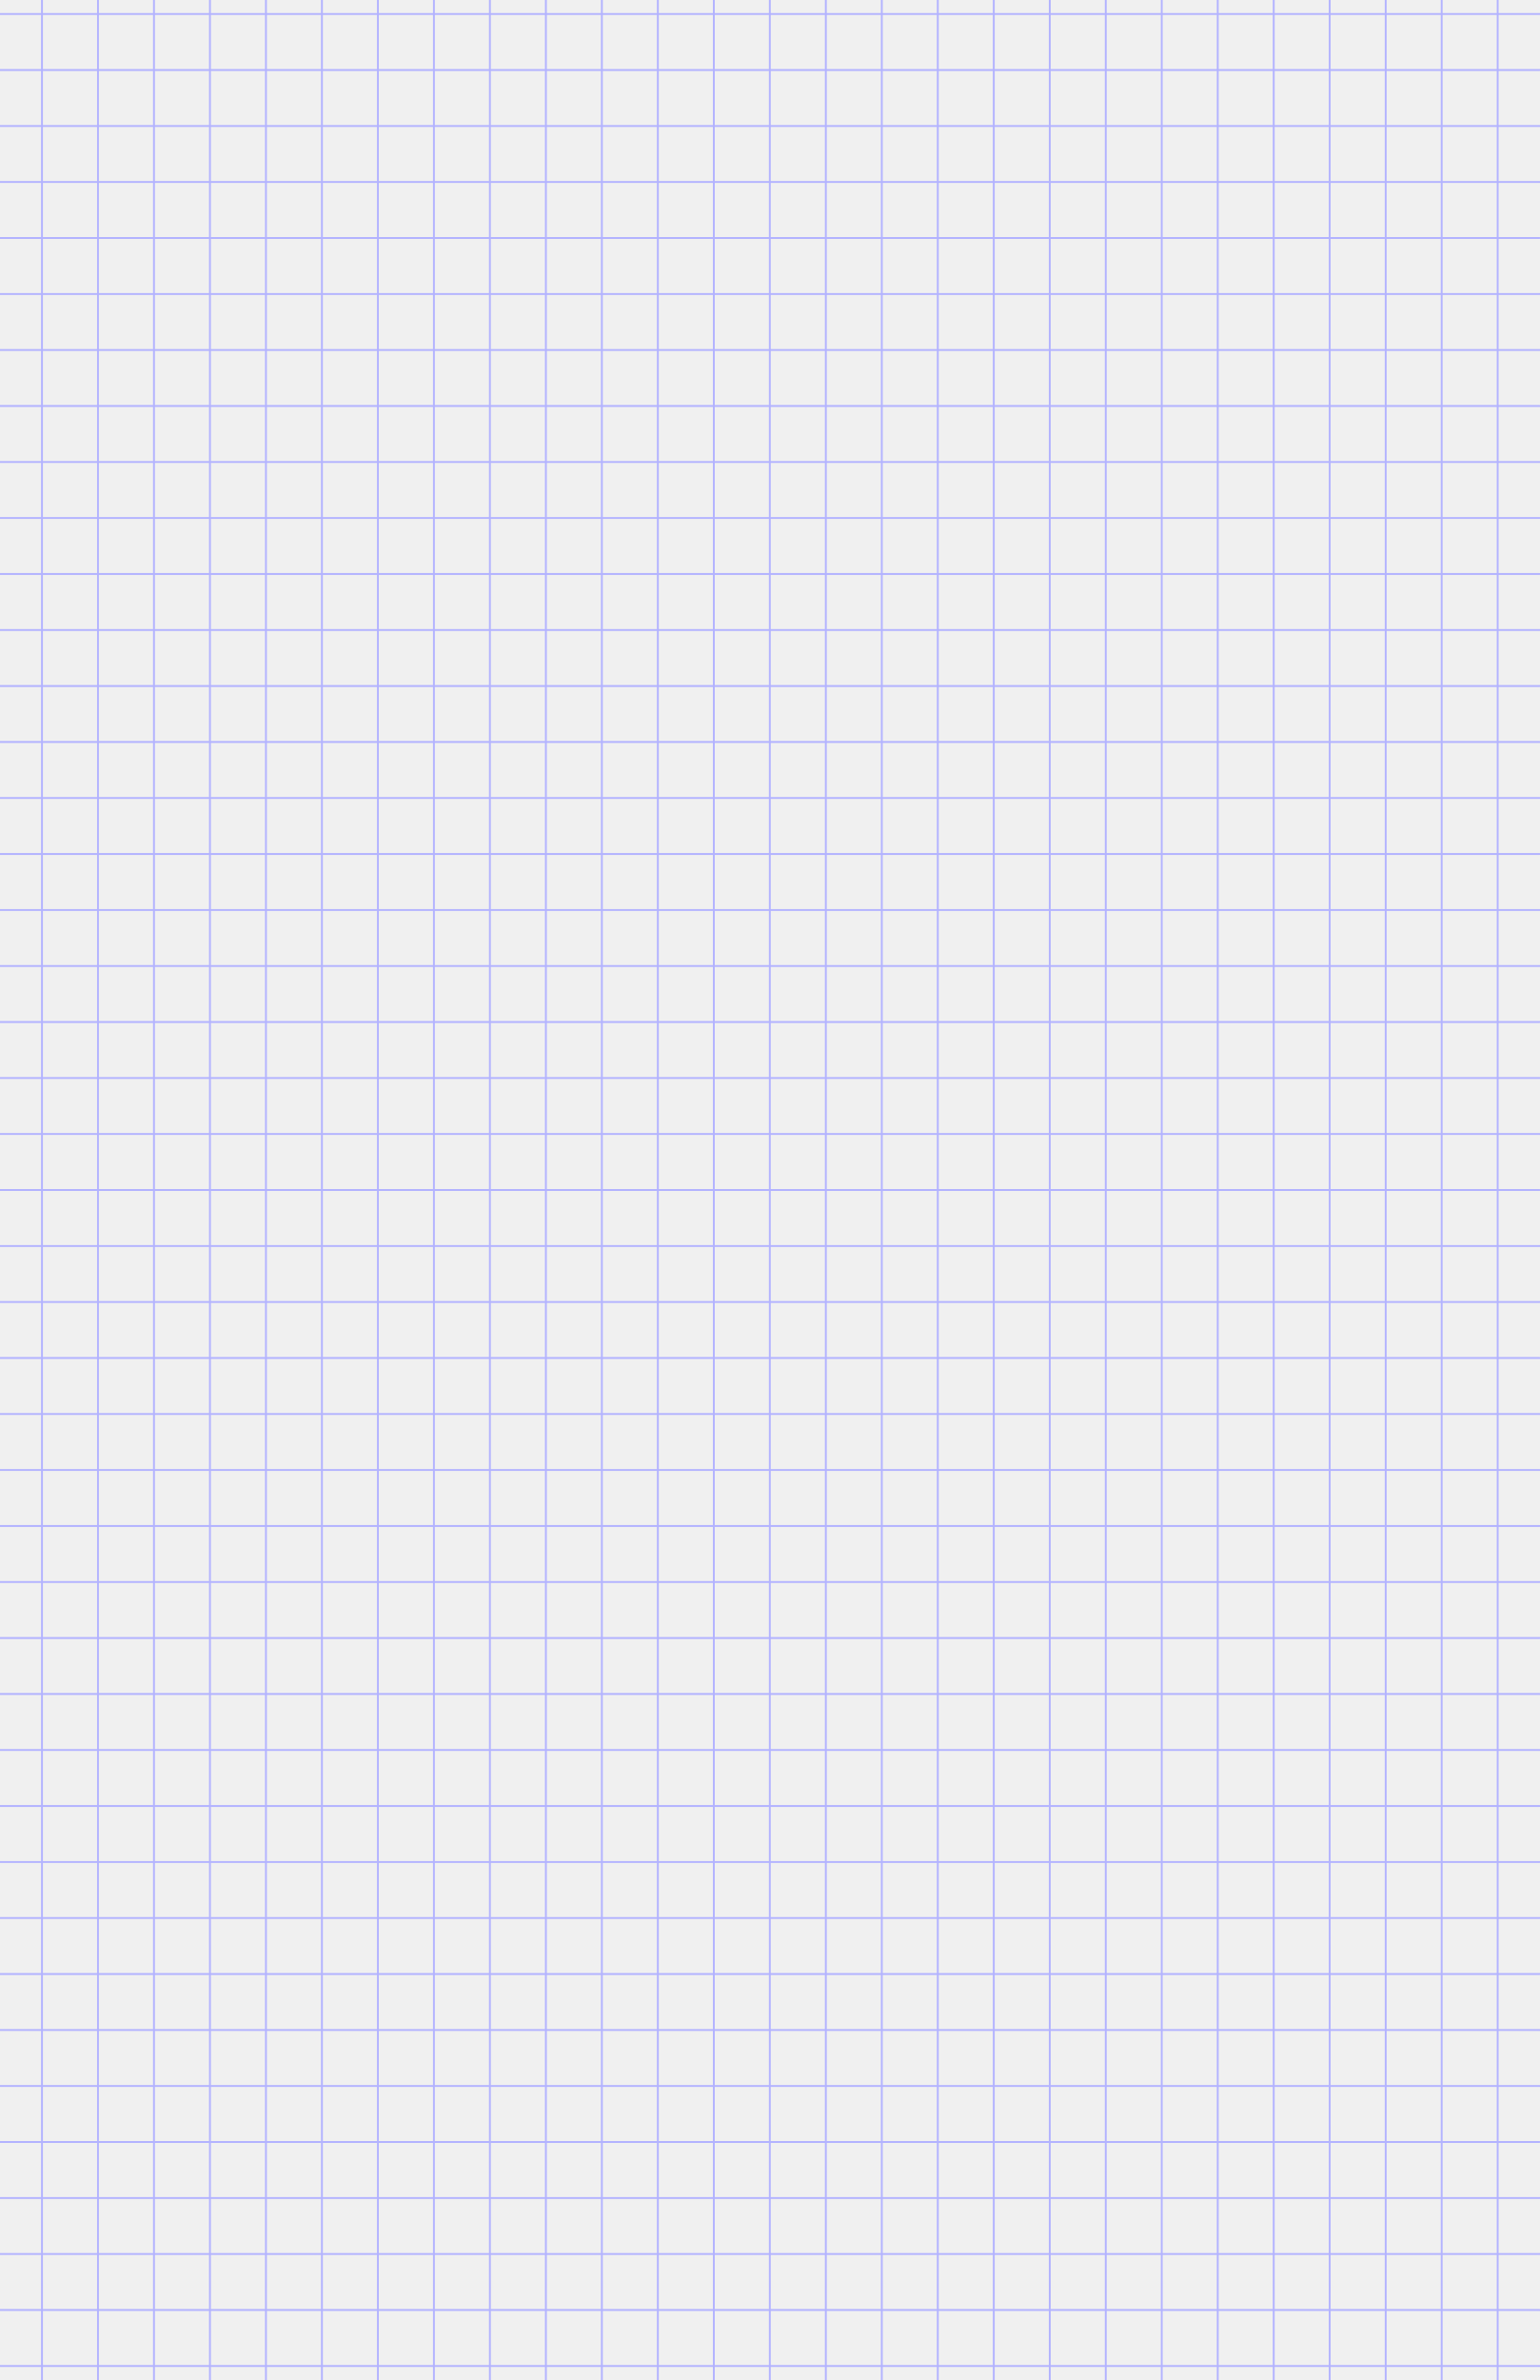
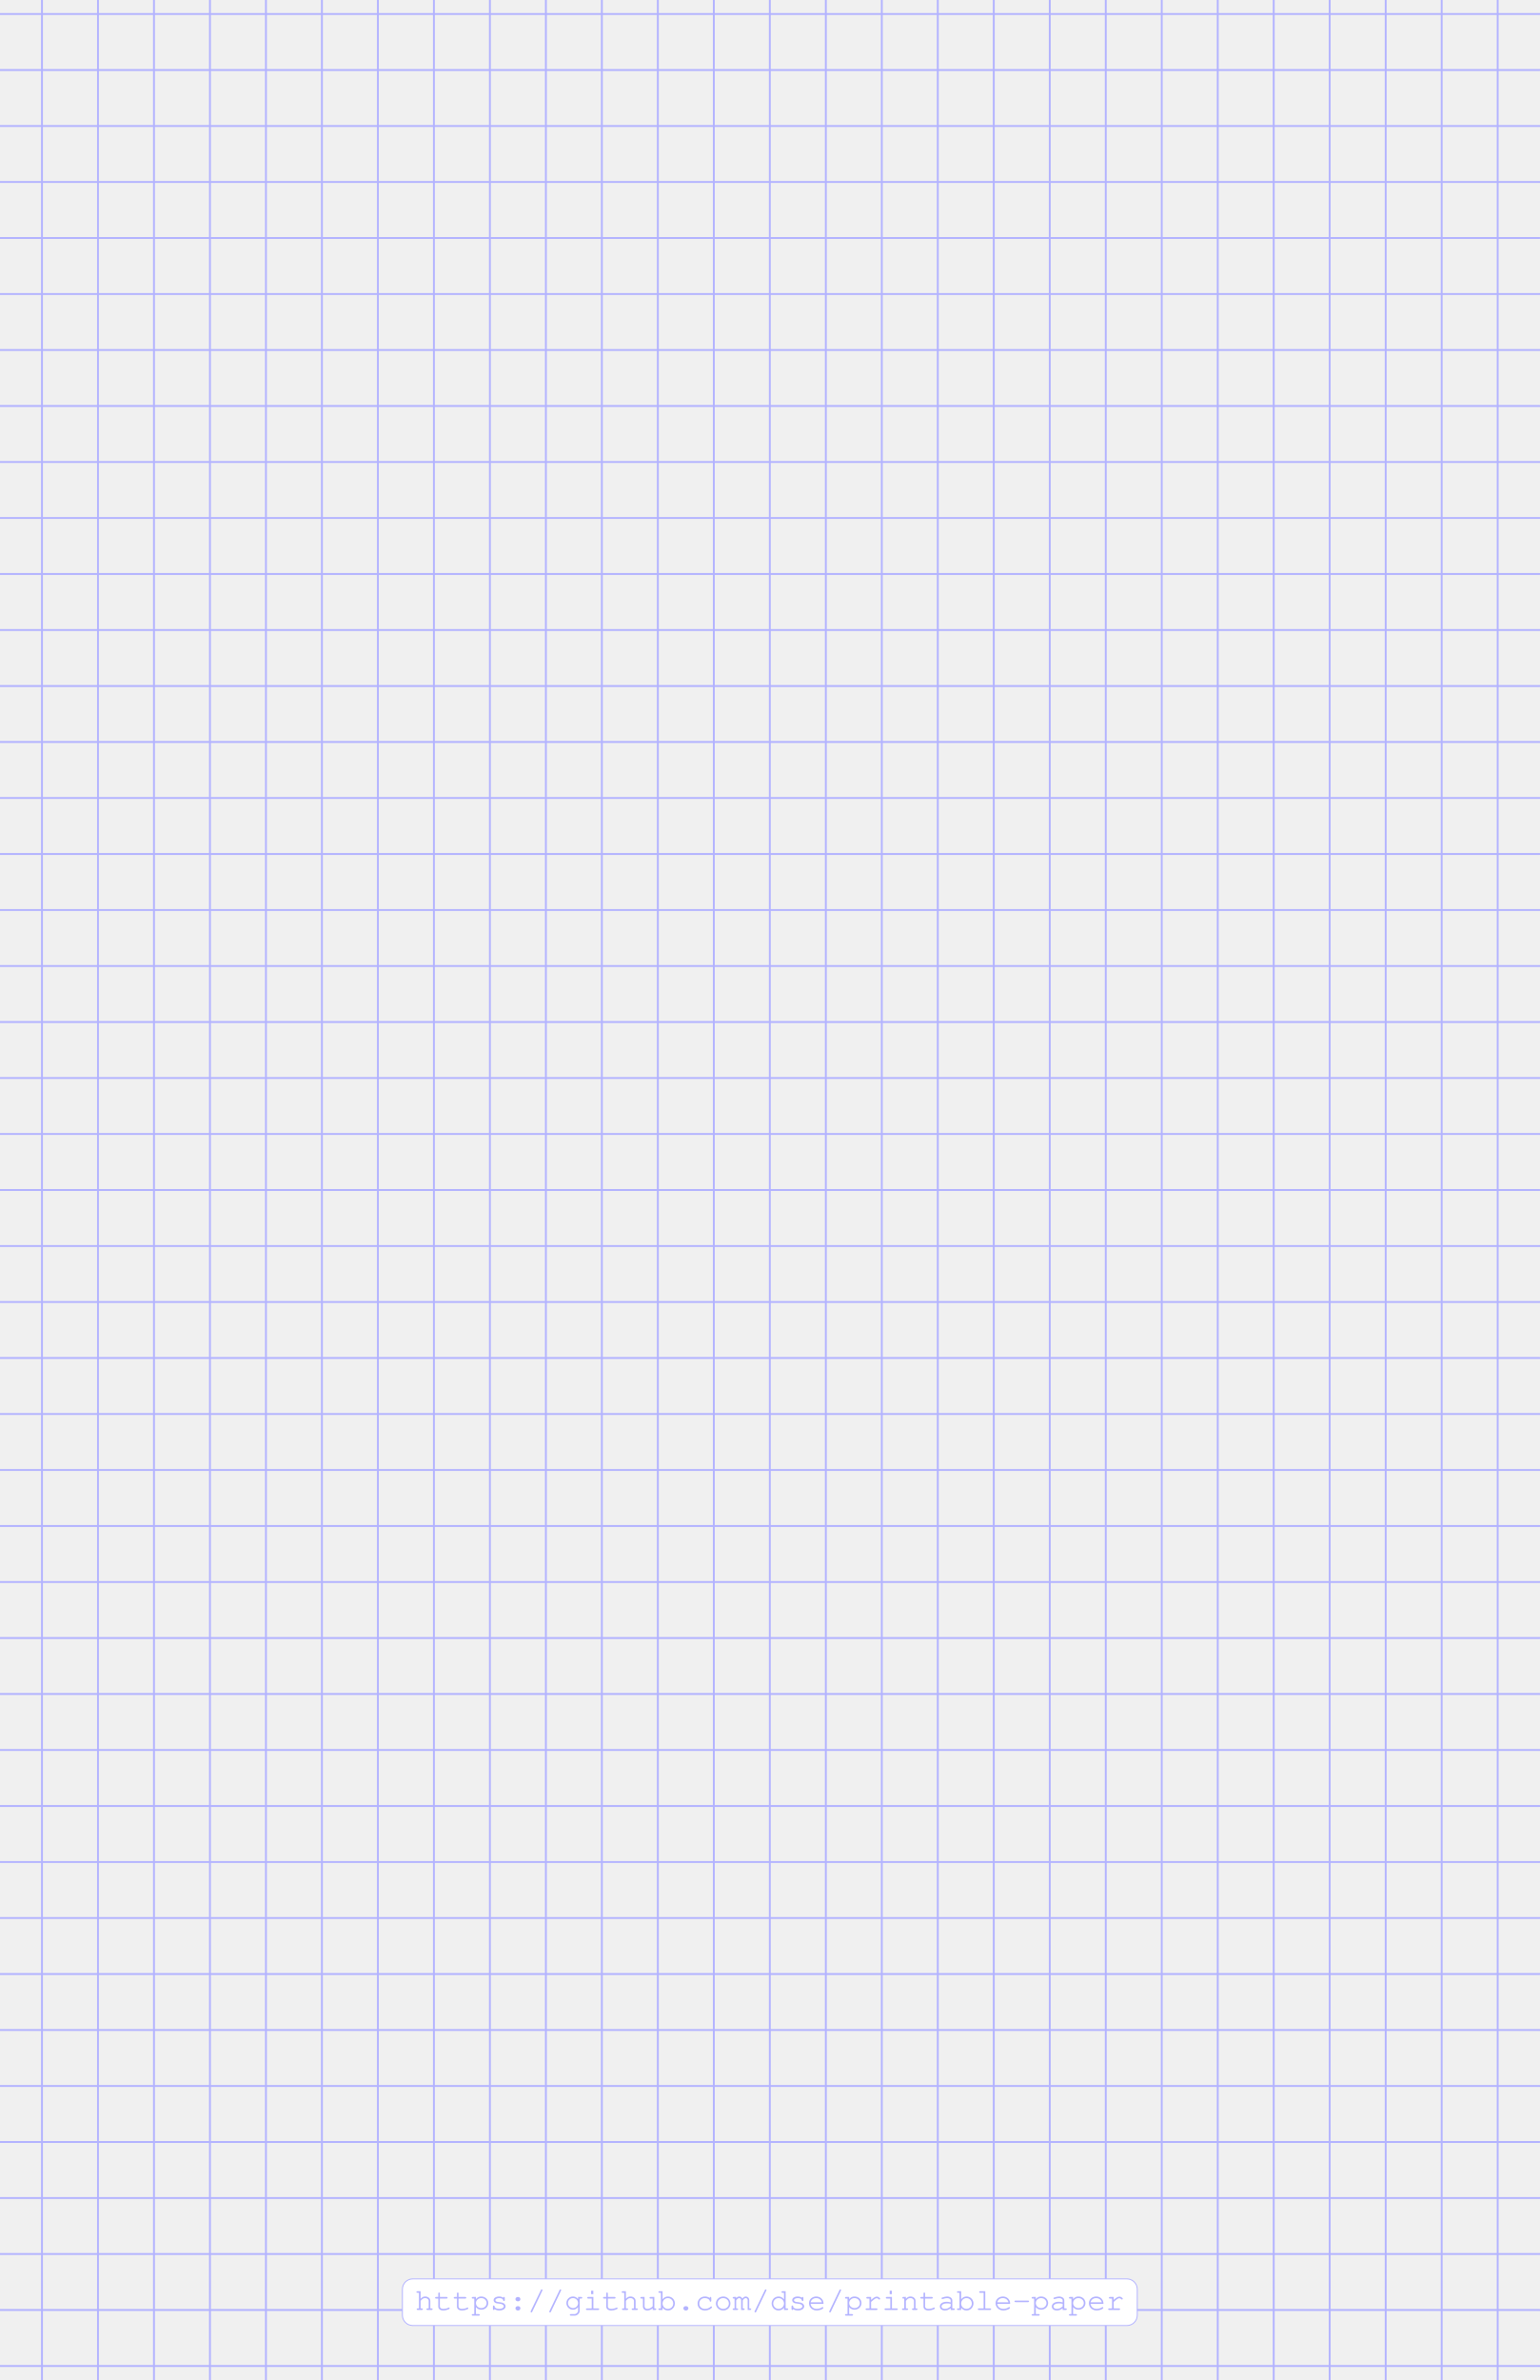
<svg xmlns="http://www.w3.org/2000/svg" width="396pt" height="612pt" viewBox="0 0 396 612">
  <defs />
  <style>        .line, .dot { stroke-linecap: round; }
        .stroke-linecap-butt { stroke-linecap: butt; }

        .line            { stroke-width: 0.72pt; }
        .line.xx-thin    { stroke-width: 0.24pt; }
        .line.x-thin     { stroke-width: 0.36pt; }
        .line.thin       { stroke-width: 0.48pt; }
        .line.thick      { stroke-width: 1.08pt; }
        .line.semi-thin  { stroke-width: 0.588pt; }
        .line.semi-thick { stroke-width: 0.882pt; }

        .dot             { stroke-width: 1.44pt; }
        .dot.thin        { stroke-width: 0.96pt; }
        .dot.thick       { stroke-width: 2.16pt; }
        .dot.semi-thin   { stroke-width: 1.176pt; }
        .dot.semi-thick  { stroke-width: 1.764pt; }

        .stroke-1     { stroke-width: 0.12pt; stroke-linecap: round; } /* 1/600 in */
        .stroke-2     { stroke-width: 0.24pt; stroke-linecap: round; }
        .stroke-3     { stroke-width: 0.36pt; stroke-linecap: round; }
        .stroke-4     { stroke-width: 0.48pt; stroke-linecap: round; }
        .stroke-5     { stroke-width: 0.60pt; stroke-linecap: round; }
        .stroke-6     { stroke-width: 0.72pt; stroke-linecap: round; }
        .stroke-7     { stroke-width: 0.84pt; stroke-linecap: round; }
        .stroke-8     { stroke-width: 0.96pt; stroke-linecap: round; }
        .stroke-9     { stroke-width: 1.08pt; stroke-linecap: round; }
        .stroke-10    { stroke-width: 1.20pt; stroke-linecap: round; }

        .blue  { stroke: #b3b3ff; }
        .red   { stroke: #ff9999; }
        .green { stroke: #b3ffb3; }
        .gray  { stroke: #b3b3b3; }
        .light.blue  { stroke: #d9d9ff; }
        .light.red   { stroke: #ffcccc; }
        .light.green { stroke: #d9ffd9; }
        .light.gray  { stroke: #d9d9d9; }

        .dark.blue  { stroke: #6767ff; }
        .dark.red   { stroke: #ff3333; }
        .dark.green { stroke: #67ff67; }
        .dark.gray  { stroke: #676767; }

        .alternate-blue  { stroke: #6767ff; opacity: 0.5; }
        .alternate-red   { stroke: #ff3333; opacity: 0.5; }
        .alternate-green { stroke: #67ff67; opacity: 0.5; }
        .alternate-gray  { stroke: #676767; opacity: 0.5; }
</style>
  <g id="grid">
    <line x1="0" x2="396" y1="3.6" y2="3.6" class="x-thin blue line" />
    <line x1="0" x2="396" y1="18" y2="18" class="x-thin blue line" />
    <line x1="0" x2="396" y1="32.4" y2="32.4" class="x-thin blue line" />
    <line x1="0" x2="396" y1="46.8" y2="46.8" class="x-thin blue line" />
    <line x1="0" x2="396" y1="61.2" y2="61.2" class="x-thin blue line" />
    <line x1="0" x2="396" y1="75.6" y2="75.6" class="x-thin blue line" />
    <line x1="0" x2="396" y1="90" y2="90" class="x-thin blue line" />
    <line x1="0" x2="396" y1="104.4" y2="104.4" class="x-thin blue line" />
    <line x1="0" x2="396" y1="118.8" y2="118.8" class="x-thin blue line" />
    <line x1="0" x2="396" y1="133.2" y2="133.2" class="x-thin blue line" />
    <line x1="0" x2="396" y1="147.6" y2="147.6" class="x-thin blue line" />
    <line x1="0" x2="396" y1="162" y2="162" class="x-thin blue line" />
    <line x1="0" x2="396" y1="176.4" y2="176.4" class="x-thin blue line" />
    <line x1="0" x2="396" y1="190.8" y2="190.8" class="x-thin blue line" />
    <line x1="0" x2="396" y1="205.2" y2="205.2" class="x-thin blue line" />
    <line x1="0" x2="396" y1="219.6" y2="219.6" class="x-thin blue line" />
    <line x1="0" x2="396" y1="234" y2="234" class="x-thin blue line" />
    <line x1="0" x2="396" y1="248.4" y2="248.4" class="x-thin blue line" />
    <line x1="0" x2="396" y1="262.8" y2="262.8" class="x-thin blue line" />
    <line x1="0" x2="396" y1="277.2" y2="277.2" class="x-thin blue line" />
    <line x1="0" x2="396" y1="291.6" y2="291.6" class="x-thin blue line" />
    <line x1="0" x2="396" y1="306" y2="306" class="x-thin blue line" />
    <line x1="0" x2="396" y1="320.4" y2="320.4" class="x-thin blue line" />
    <line x1="0" x2="396" y1="334.8" y2="334.8" class="x-thin blue line" />
    <line x1="0" x2="396" y1="349.2" y2="349.2" class="x-thin blue line" />
    <line x1="0" x2="396" y1="363.6" y2="363.6" class="x-thin blue line" />
    <line x1="0" x2="396" y1="378" y2="378" class="x-thin blue line" />
    <line x1="0" x2="396" y1="392.4" y2="392.4" class="x-thin blue line" />
    <line x1="0" x2="396" y1="406.8" y2="406.8" class="x-thin blue line" />
    <line x1="0" x2="396" y1="421.2" y2="421.2" class="x-thin blue line" />
    <line x1="0" x2="396" y1="435.6" y2="435.6" class="x-thin blue line" />
    <line x1="0" x2="396" y1="450" y2="450" class="x-thin blue line" />
    <line x1="0" x2="396" y1="464.4" y2="464.4" class="x-thin blue line" />
    <line x1="0" x2="396" y1="478.8" y2="478.8" class="x-thin blue line" />
    <line x1="0" x2="396" y1="493.2" y2="493.2" class="x-thin blue line" />
    <line x1="0" x2="396" y1="507.6" y2="507.6" class="x-thin blue line" />
    <line x1="0" x2="396" y1="522" y2="522" class="x-thin blue line" />
    <line x1="0" x2="396" y1="536.4" y2="536.4" class="x-thin blue line" />
    <line x1="0" x2="396" y1="550.8" y2="550.8" class="x-thin blue line" />
    <line x1="0" x2="396" y1="565.2" y2="565.2" class="x-thin blue line" />
    <line x1="0" x2="396" y1="579.6" y2="579.6" class="x-thin blue line" />
    <line x1="0" x2="396" y1="594" y2="594" class="x-thin blue line" />
    <line x1="0" x2="396" y1="608.4" y2="608.4" class="x-thin blue line" />
    <line x1="10.8" x2="10.8" y1="0" y2="612" class="x-thin blue line" />
    <line x1="25.2" x2="25.2" y1="0" y2="612" class="x-thin blue line" />
    <line x1="39.6" x2="39.6" y1="0" y2="612" class="x-thin blue line" />
    <line x1="54" x2="54" y1="0" y2="612" class="x-thin blue line" />
    <line x1="68.4" x2="68.4" y1="0" y2="612" class="x-thin blue line" />
    <line x1="82.8" x2="82.8" y1="0" y2="612" class="x-thin blue line" />
    <line x1="97.2" x2="97.2" y1="0" y2="612" class="x-thin blue line" />
    <line x1="111.6" x2="111.6" y1="0" y2="612" class="x-thin blue line" />
    <line x1="126" x2="126" y1="0" y2="612" class="x-thin blue line" />
    <line x1="140.4" x2="140.4" y1="0" y2="612" class="x-thin blue line" />
    <line x1="154.8" x2="154.8" y1="0" y2="612" class="x-thin blue line" />
    <line x1="169.2" x2="169.2" y1="0" y2="612" class="x-thin blue line" />
    <line x1="183.6" x2="183.6" y1="0" y2="612" class="x-thin blue line" />
    <line x1="198" x2="198" y1="0" y2="612" class="x-thin blue line" />
    <line x1="212.4" x2="212.4" y1="0" y2="612" class="x-thin blue line" />
    <line x1="226.8" x2="226.8" y1="0" y2="612" class="x-thin blue line" />
    <line x1="241.2" x2="241.2" y1="0" y2="612" class="x-thin blue line" />
    <line x1="255.6" x2="255.6" y1="0" y2="612" class="x-thin blue line" />
    <line x1="270" x2="270" y1="0" y2="612" class="x-thin blue line" />
    <line x1="284.4" x2="284.4" y1="0" y2="612" class="x-thin blue line" />
    <line x1="298.8" x2="298.8" y1="0" y2="612" class="x-thin blue line" />
    <line x1="313.2" x2="313.2" y1="0" y2="612" class="x-thin blue line" />
    <line x1="327.6" x2="327.6" y1="0" y2="612" class="x-thin blue line" />
    <line x1="342" x2="342" y1="0" y2="612" class="x-thin blue line" />
    <line x1="356.4" x2="356.4" y1="0" y2="612" class="x-thin blue line" />
    <line x1="370.8" x2="370.8" y1="0" y2="612" class="x-thin blue line" />
    <line x1="385.2" x2="385.2" y1="0" y2="612" class="x-thin blue line" />
  </g>
+   <rect x="103.5" y="586" width="189" height="12" stroke="#b3b3ff" stroke-width="0.24" fill="#ffffff" rx="2pt" ry="2pt" />
+   <text x="198" y="594" text-anchor="middle" fill="#b3b3ff" stroke="none" stroke-width="0" style="font-family: &quot;Courier&quot;, &quot;Courier New&quot;, monospace; font-size: 6pt;">https://github.com/dse/printable-paper</text>
</svg>
